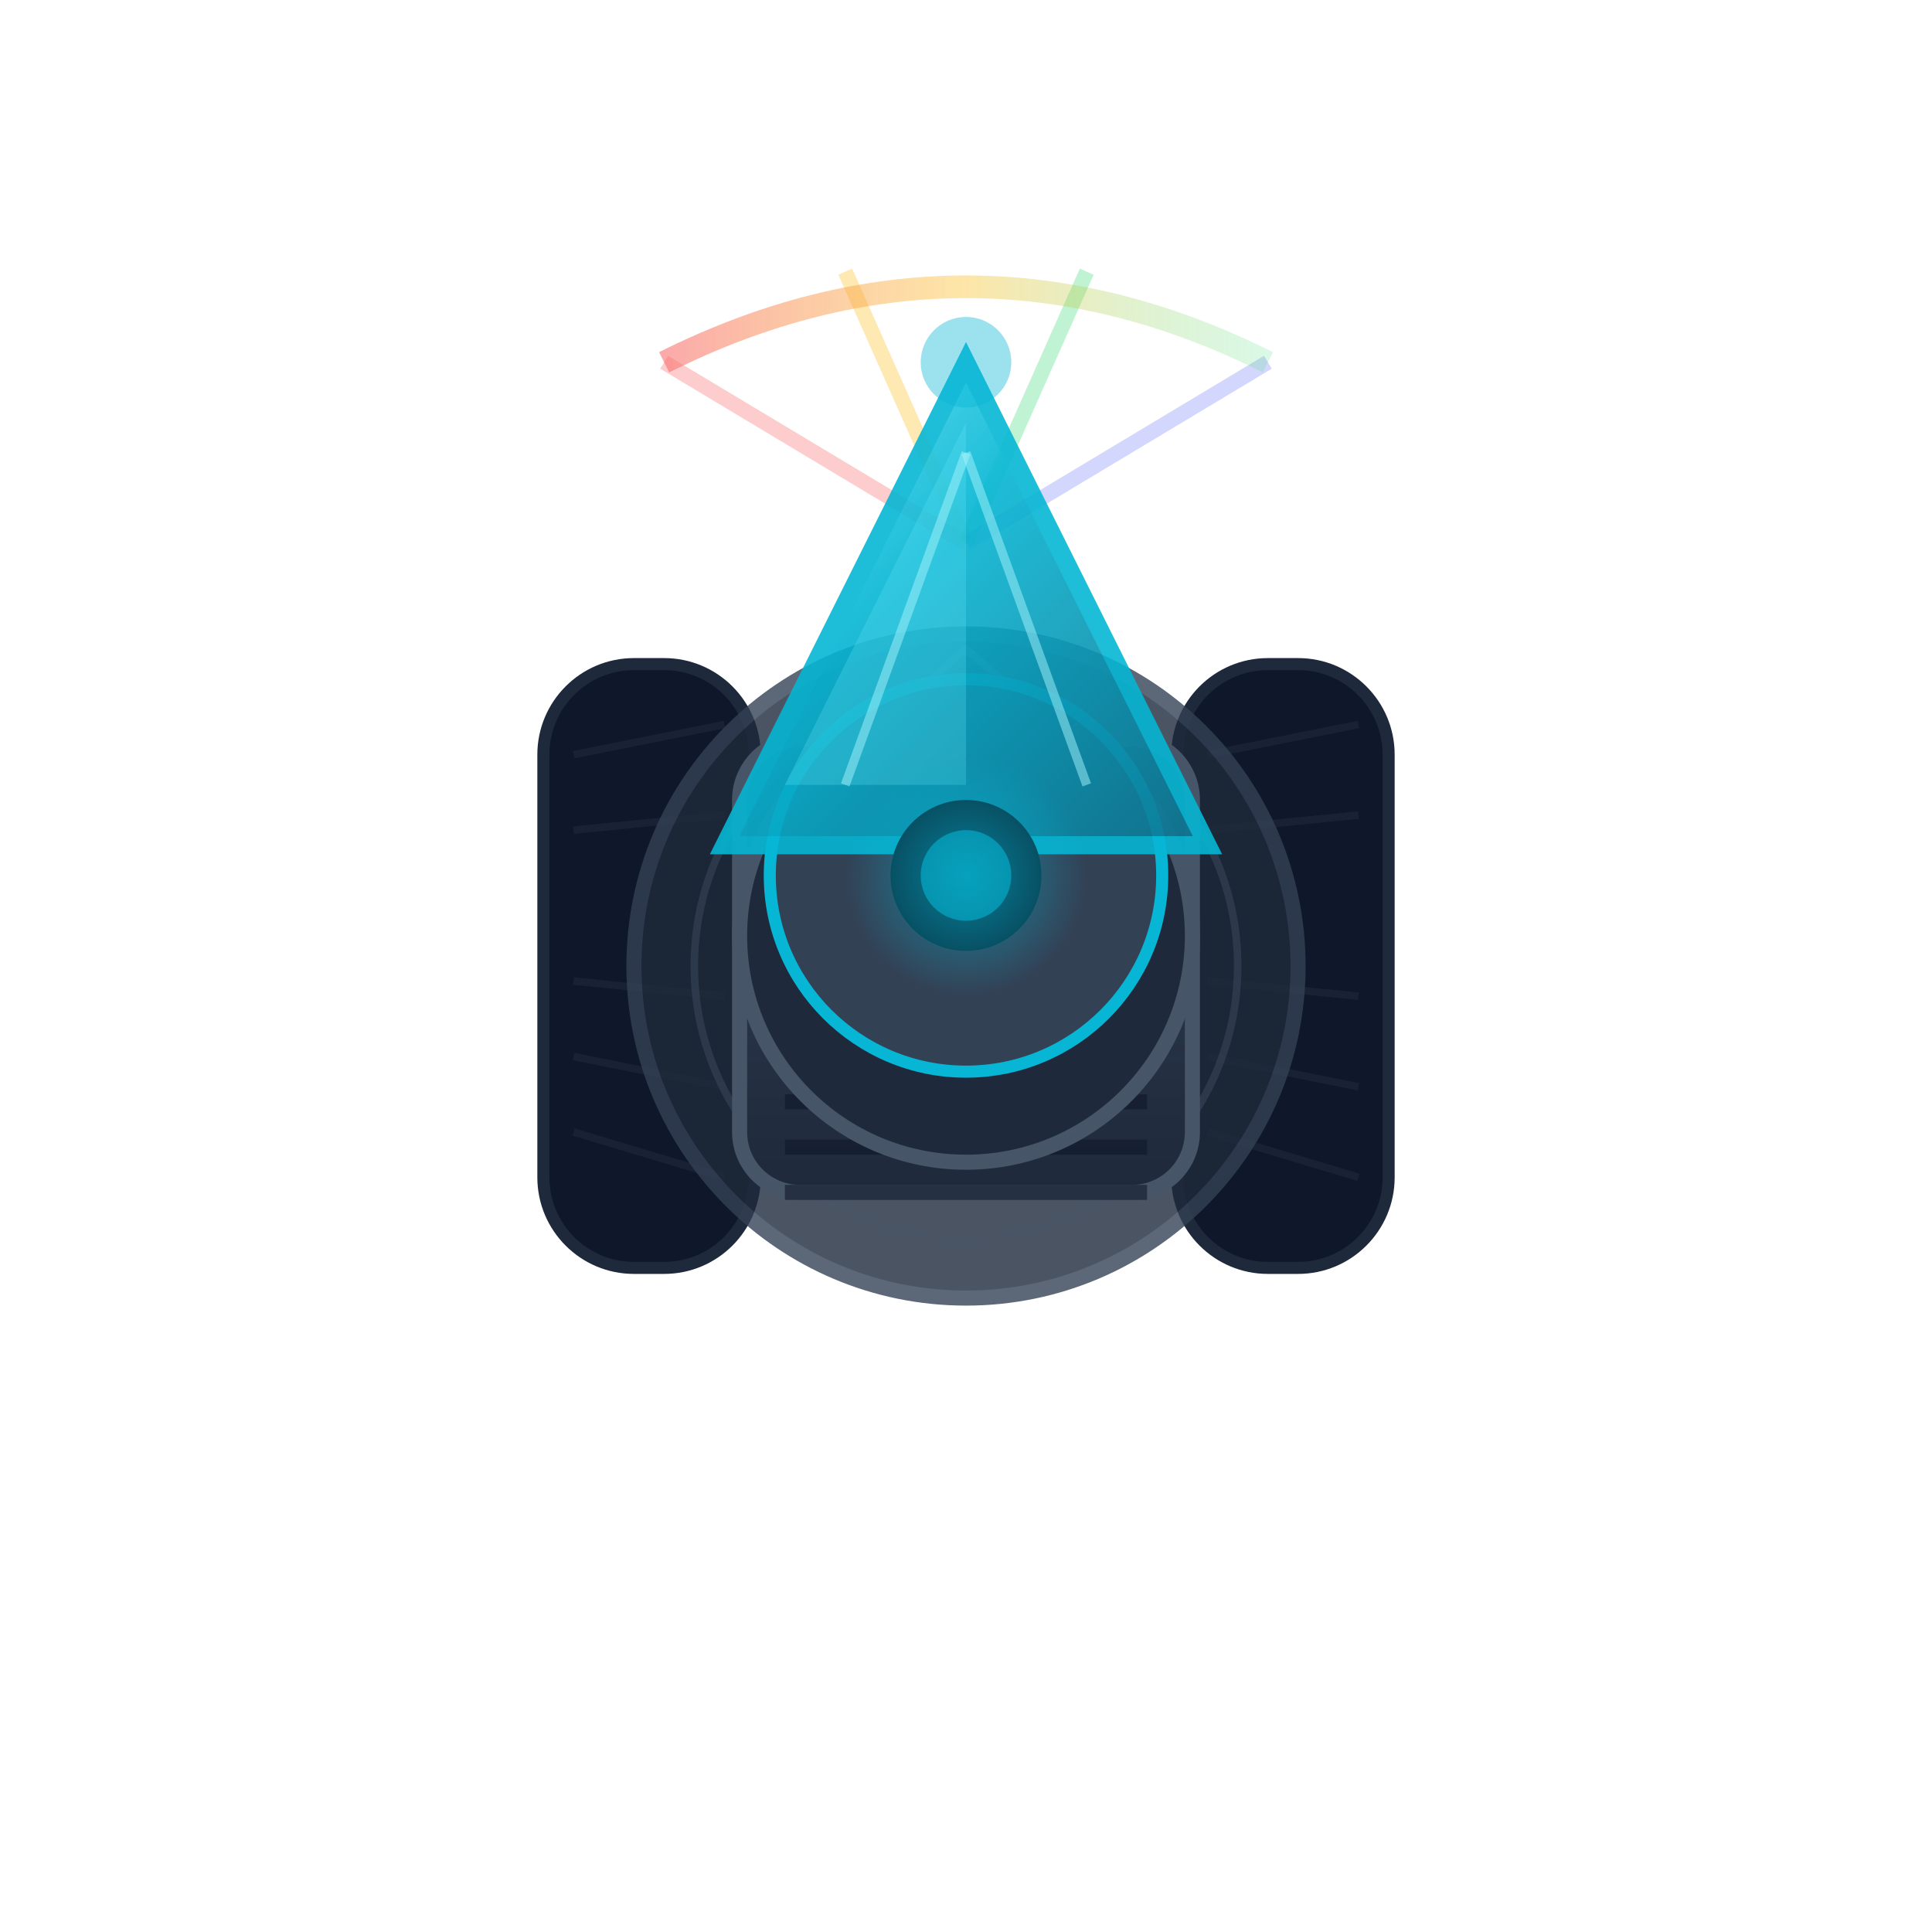
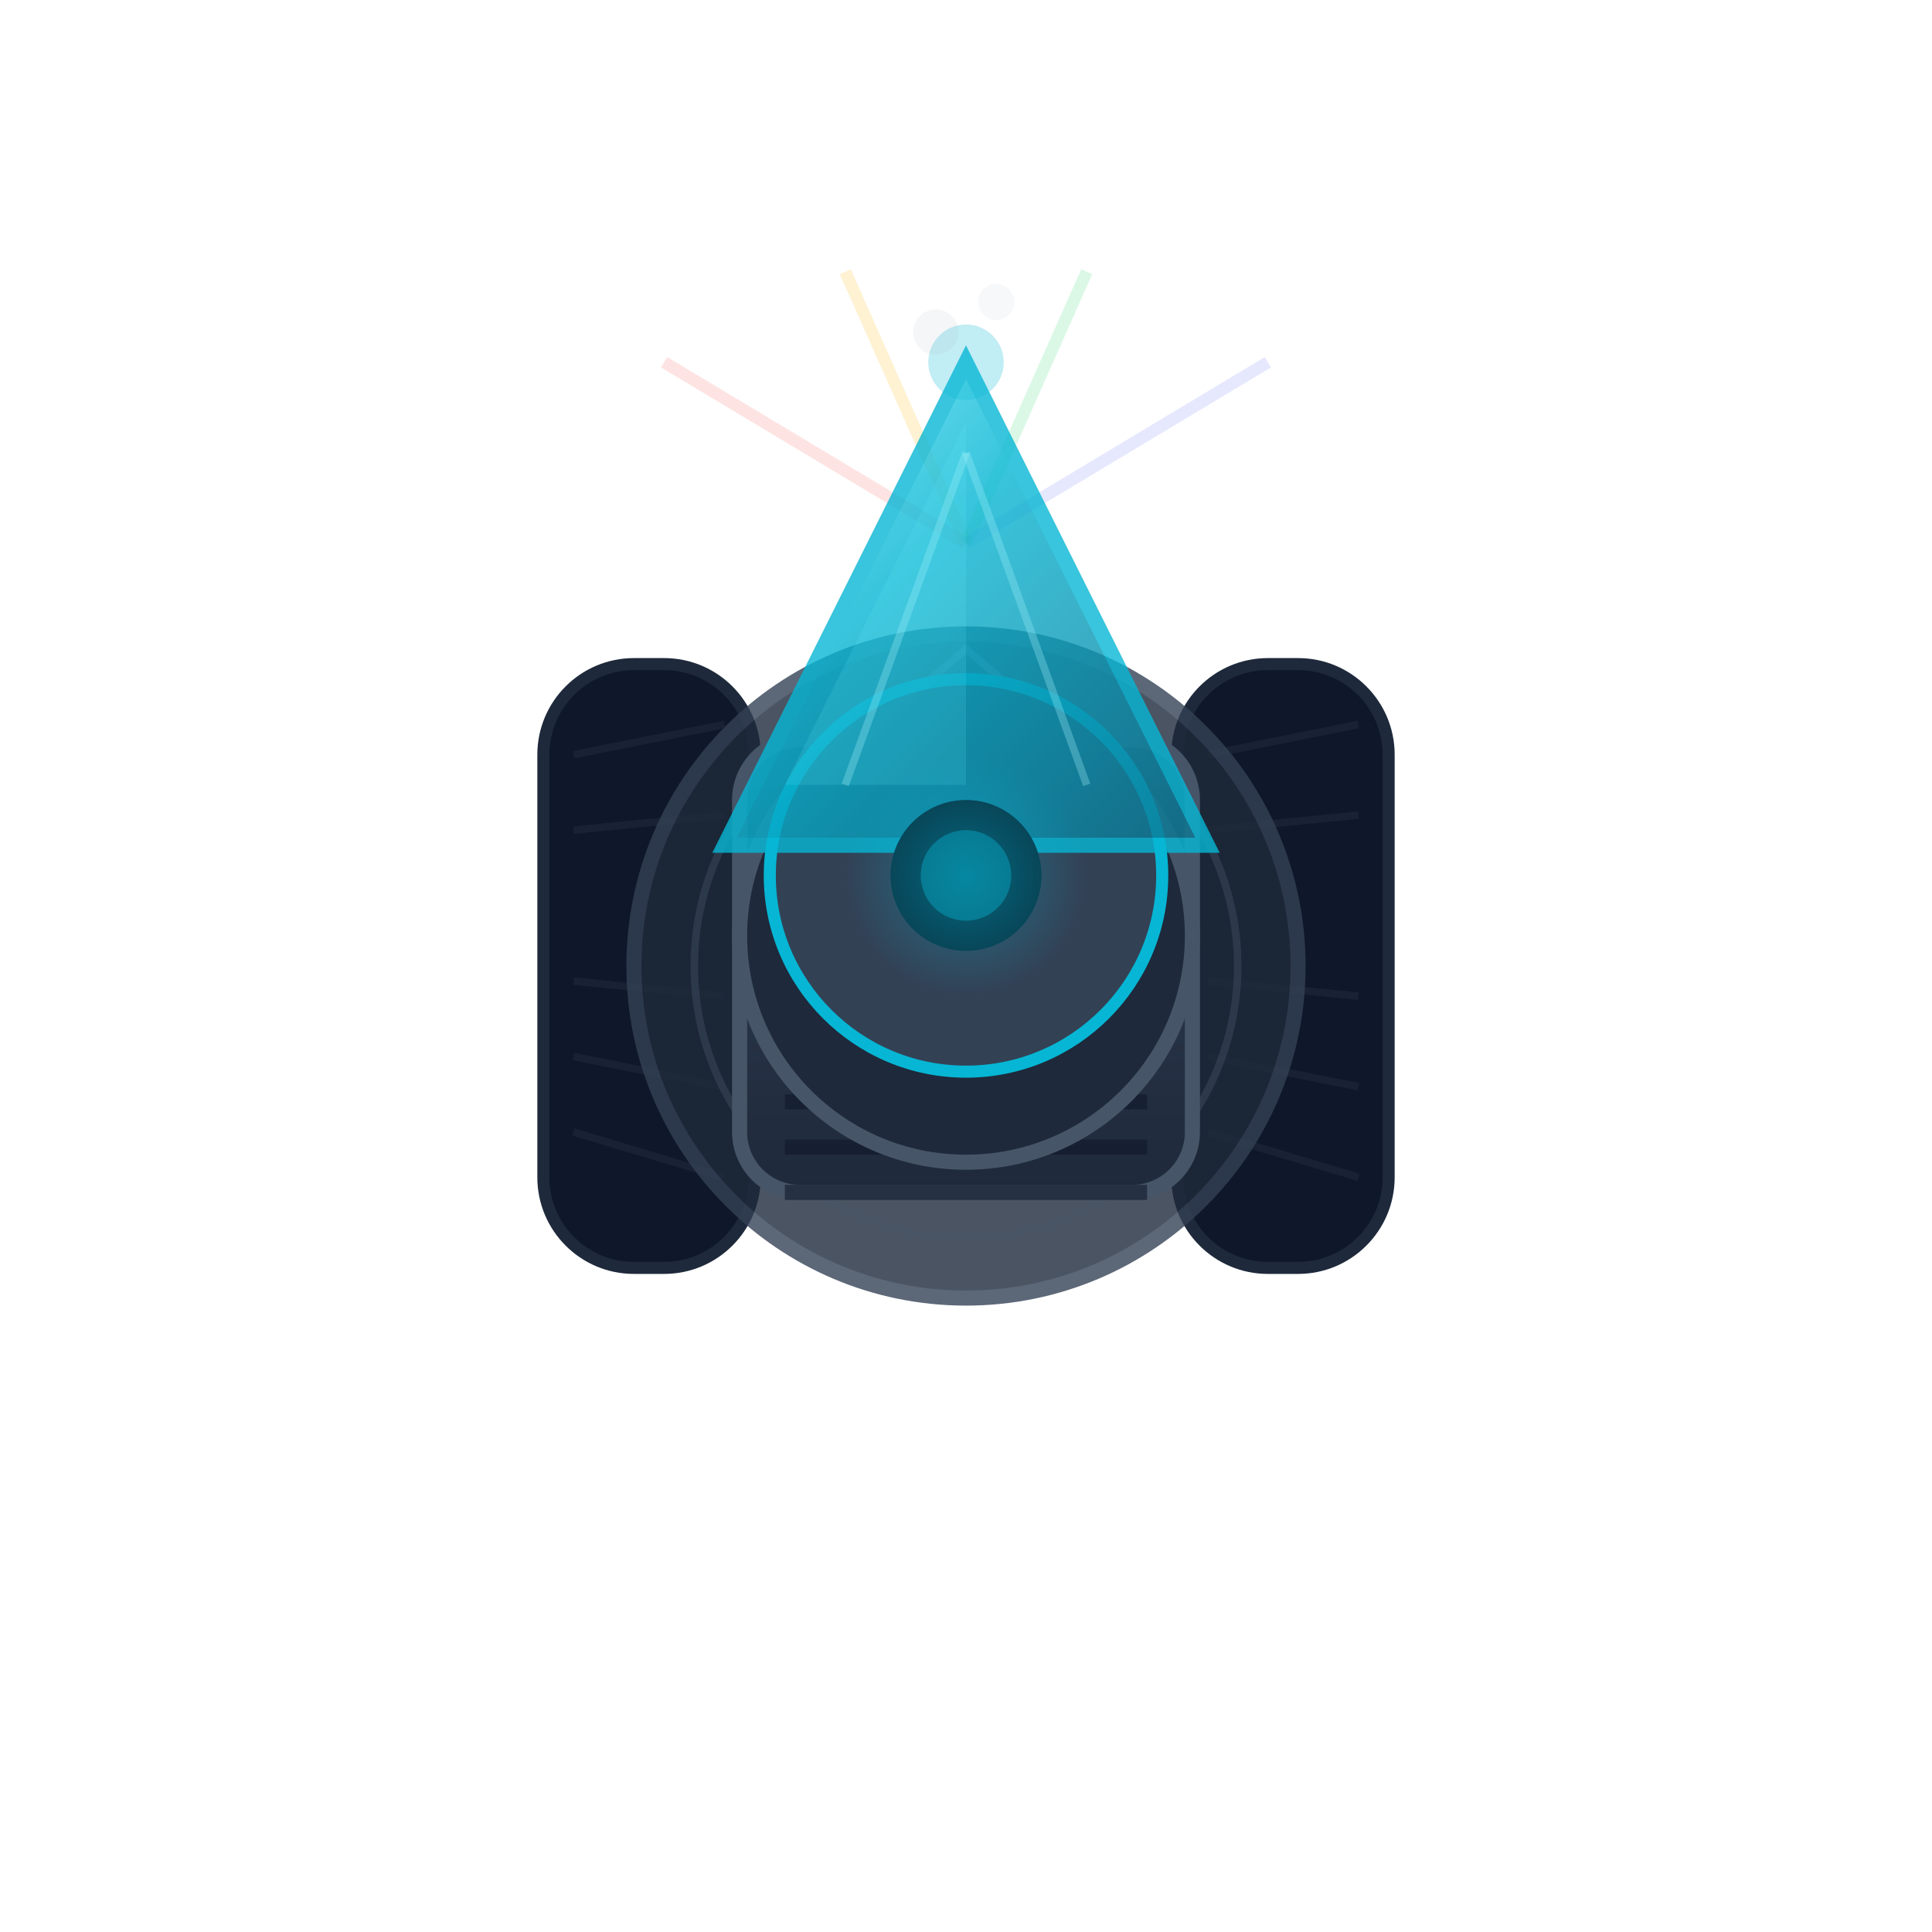
<svg xmlns="http://www.w3.org/2000/svg" viewBox="0 0 128 128">
  <defs>
    <linearGradient id="prm-hull" x1="0" y1="0" x2="0" y2="1">
      <stop offset="0%" stop-color="#334155" />
      <stop offset="100%" stop-color="#1e293b" />
    </linearGradient>
    <linearGradient id="prm-crystal" x1="0" y1="0" x2="1" y2="1">
      <stop offset="0%" stop-color="#67e8f9" />
      <stop offset="40%" stop-color="#06b6d4" />
      <stop offset="100%" stop-color="#0e7490" />
    </linearGradient>
    <radialGradient id="prm-glow" cx="50%" cy="50%" r="50%">
-       <stop offset="0%" stop-color="#06b6d4" stop-opacity="0.6" />
+       <stop offset="0%" stop-color="#06b6d4" stop-opacity="0.4" />
      <stop offset="100%" stop-color="#06b6d4" stop-opacity="0" />
    </radialGradient>
-     <linearGradient id="prm-refract1" x1="0" y1="0" x2="1" y2="0">
-       <stop offset="0%" stop-color="#f87171" stop-opacity="0.6" />
-       <stop offset="50%" stop-color="#fbbf24" stop-opacity="0.4" />
-       <stop offset="100%" stop-color="#4ade80" stop-opacity="0.2" />
-     </linearGradient>
  </defs>
  <rect x="36" y="44" width="14" height="40" rx="6" fill="#0f172a" stroke="#1e293b" stroke-width="0.8" />
  <line x1="38" y1="50" x2="48" y2="48" stroke="#1e293b" stroke-width="0.5" opacity="0.6" />
  <line x1="38" y1="55" x2="48" y2="54" stroke="#1e293b" stroke-width="0.5" opacity="0.6" />
  <line x1="38" y1="65" x2="48" y2="66" stroke="#1e293b" stroke-width="0.5" opacity="0.6" />
  <line x1="38" y1="70" x2="48" y2="72" stroke="#1e293b" stroke-width="0.5" opacity="0.6" />
  <line x1="38" y1="75" x2="48" y2="78" stroke="#1e293b" stroke-width="0.5" opacity="0.6" />
  <rect x="78" y="44" width="14" height="40" rx="6" fill="#0f172a" stroke="#1e293b" stroke-width="0.8" />
  <line x1="80" y1="50" x2="90" y2="48" stroke="#1e293b" stroke-width="0.5" opacity="0.6" />
  <line x1="80" y1="55" x2="90" y2="54" stroke="#1e293b" stroke-width="0.5" opacity="0.6" />
  <line x1="80" y1="65" x2="90" y2="66" stroke="#1e293b" stroke-width="0.5" opacity="0.6" />
  <line x1="80" y1="70" x2="90" y2="72" stroke="#1e293b" stroke-width="0.5" opacity="0.6" />
  <line x1="80" y1="75" x2="90" y2="78" stroke="#1e293b" stroke-width="0.5" opacity="0.6" />
  <circle cx="64" cy="64" r="22" fill="#1e293b" stroke="#334155" stroke-width="1" opacity="0.8" />
  <circle cx="64" cy="64" r="18" fill="none" stroke="#475569" stroke-width="0.5" opacity="0.4" />
  <rect x="49" y="49" width="30" height="30" rx="4" fill="url(#prm-hull)" stroke="#475569" stroke-width="1" />
  <polygon points="57,49 64,43 71,49" fill="#475569" stroke="#64748b" stroke-width="0.5" />
  <line x1="52" y1="73" x2="76" y2="73" stroke="#0f172a" stroke-width="1" opacity="0.6" />
  <line x1="52" y1="76" x2="76" y2="76" stroke="#0f172a" stroke-width="1" opacity="0.6" />
  <line x1="52" y1="79" x2="76" y2="79" stroke="#0f172a" stroke-width="1" opacity="0.6" />
  <circle cx="64" cy="62" r="15" fill="#1e293b" stroke="#475569" stroke-width="1" />
  <circle cx="64" cy="58" r="13" fill="#334155" stroke="#06b6d4" stroke-width="0.8" />
-   <line x1="64" y1="36" x2="44" y2="24" stroke="#f87171" stroke-width="1" opacity="0.35" />
-   <line x1="64" y1="36" x2="56" y2="18" stroke="#fbbf24" stroke-width="1" opacity="0.35" />
-   <line x1="64" y1="36" x2="72" y2="18" stroke="#4ade80" stroke-width="1" opacity="0.35" />
-   <line x1="64" y1="36" x2="84" y2="24" stroke="#818cf8" stroke-width="1" opacity="0.35" />
-   <path d="M44,24 Q64,14 84,24" fill="none" stroke="url(#prm-refract1)" stroke-width="1.5" />
-   <polygon points="64,24 48,56 80,56" fill="url(#prm-crystal)" stroke="#06b6d4" stroke-width="1.2" opacity="0.9" />
-   <polygon points="64,28 52,52 64,52" fill="#67e8f9" opacity="0.25" />
-   <line x1="64" y1="30" x2="56" y2="52" stroke="#a5f3fc" stroke-width="0.6" opacity="0.5" />
-   <line x1="64" y1="30" x2="72" y2="52" stroke="#a5f3fc" stroke-width="0.6" opacity="0.5" />
-   <circle cx="64" cy="24" r="3" fill="#06b6d4" opacity="0.4" />
+   <line x1="64" y1="36" x2="44" y2="24" stroke="#f87171" stroke-width="0.8" opacity="0.2" />
+   <line x1="64" y1="36" x2="56" y2="18" stroke="#fbbf24" stroke-width="0.8" opacity="0.2" />
+   <line x1="64" y1="36" x2="72" y2="18" stroke="#4ade80" stroke-width="0.8" opacity="0.2" />
+   <line x1="64" y1="36" x2="84" y2="24" stroke="#818cf8" stroke-width="0.8" opacity="0.2" />
+   <polygon points="64,24 48,56 80,56" fill="url(#prm-crystal)" stroke="#06b6d4" stroke-width="1" opacity="0.8" />
+   <polygon points="64,28 52,52 64,52" fill="#67e8f9" opacity="0.15" />
+   <line x1="64" y1="30" x2="56" y2="52" stroke="#a5f3fc" stroke-width="0.5" opacity="0.3" />
+   <line x1="64" y1="30" x2="72" y2="52" stroke="#a5f3fc" stroke-width="0.5" opacity="0.3" />
+   <circle cx="64" cy="24" r="2.5" fill="#06b6d4" opacity="0.25" />
+   <circle cx="62" cy="22" r="1.5" fill="#94a3b8" opacity="0.1" />
+   <circle cx="66" cy="20" r="1.2" fill="#94a3b8" opacity="0.08" />
  <circle cx="64" cy="58" r="5" fill="#083344" />
-   <circle cx="64" cy="58" r="3" fill="#06b6d4" opacity="0.6" />
+   <circle cx="64" cy="58" r="3" fill="#06b6d4" opacity="0.4" />
  <circle cx="64" cy="58" r="8" fill="url(#prm-glow)" />
</svg>
